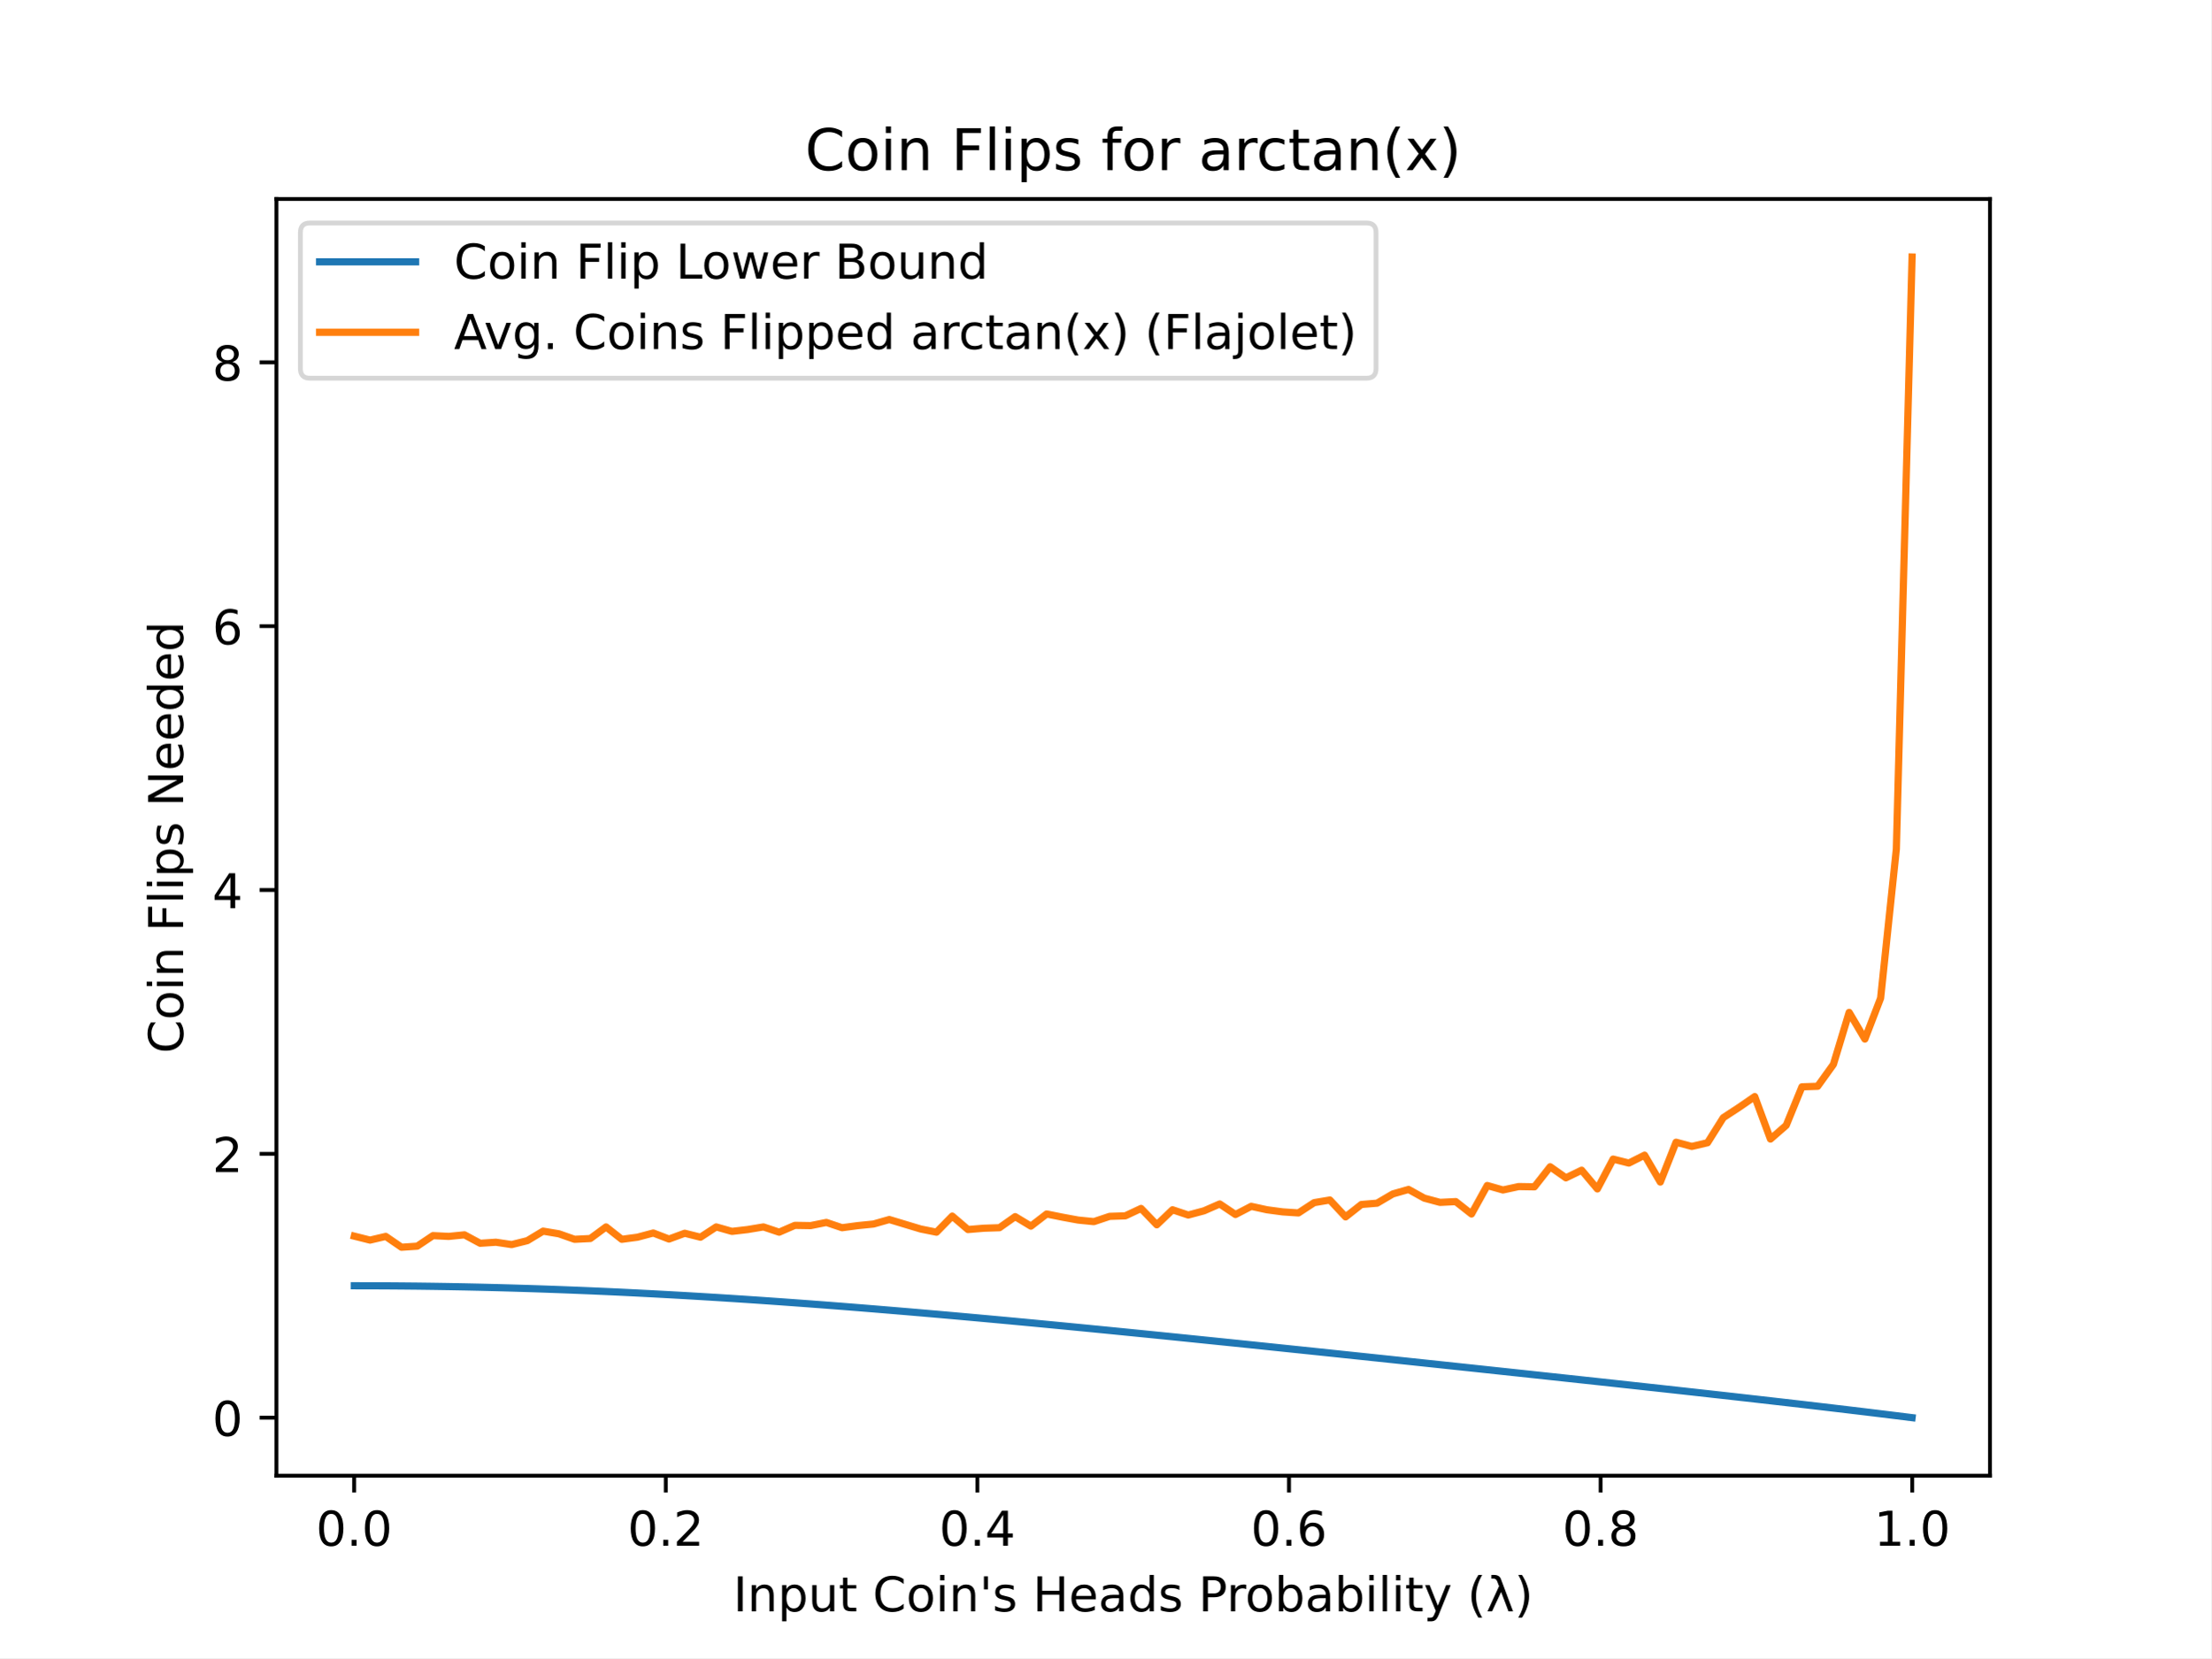
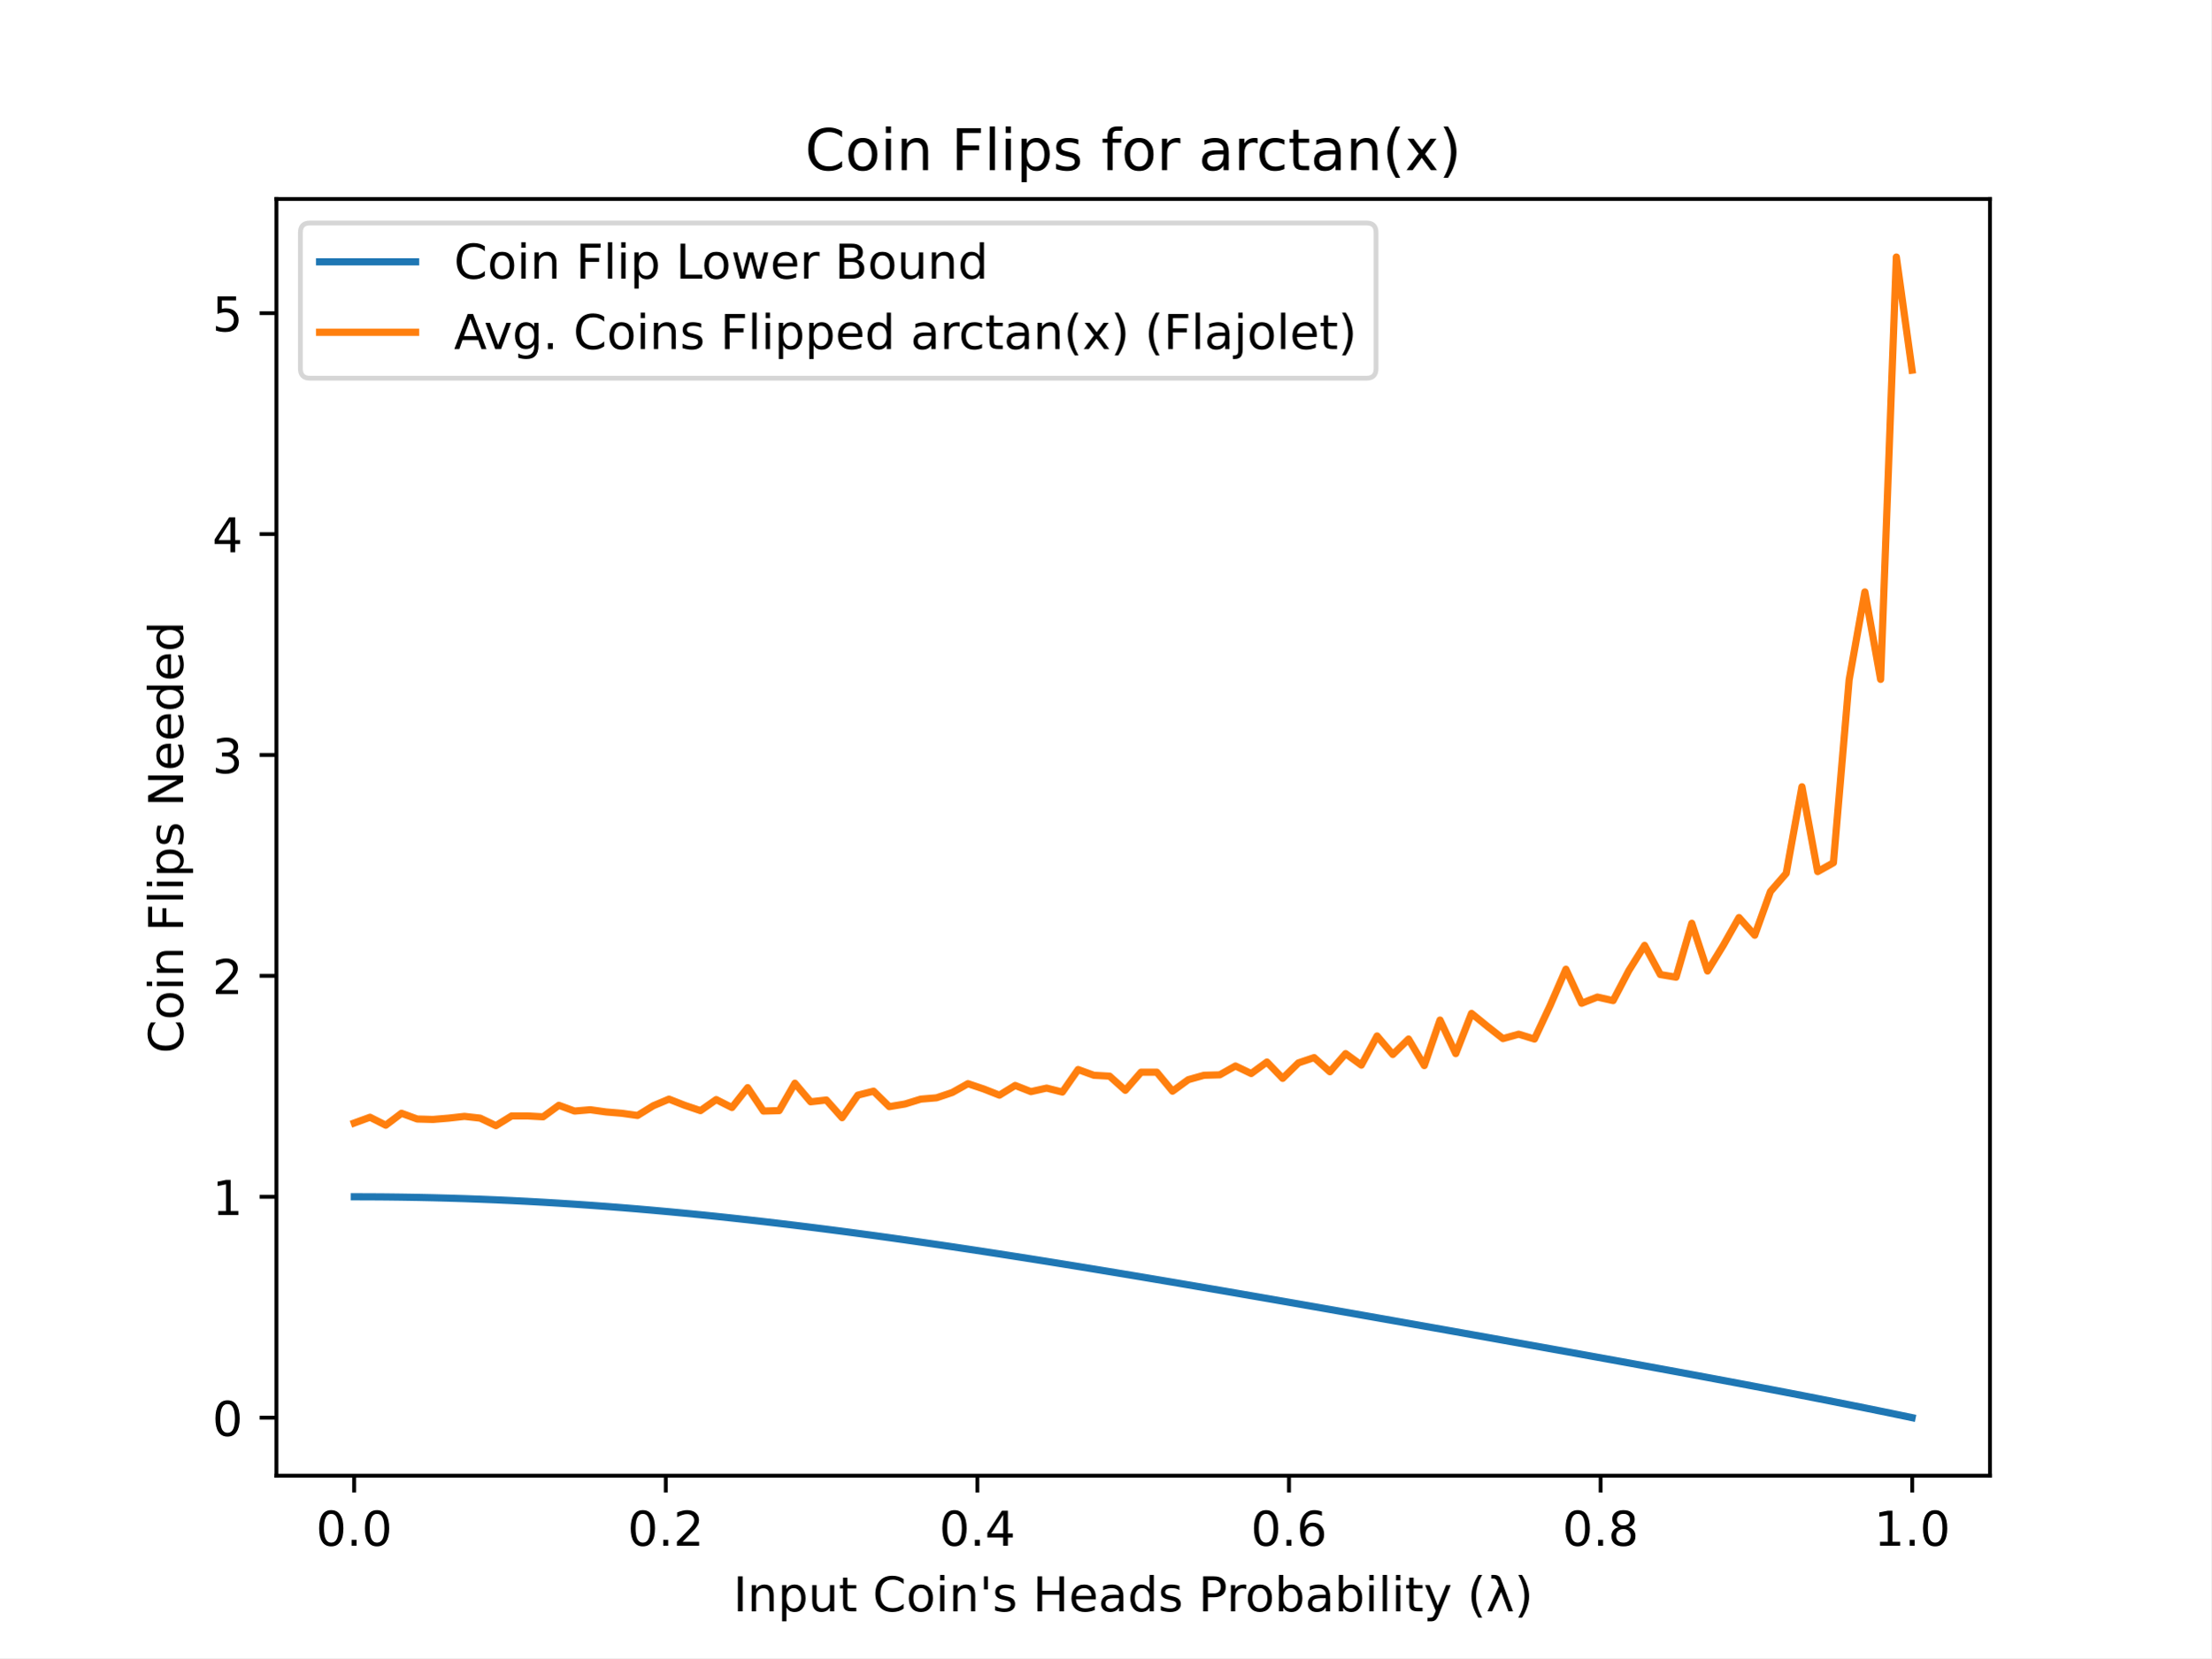
<svg xmlns="http://www.w3.org/2000/svg" xmlns:xlink="http://www.w3.org/1999/xlink" height="345.6pt" version="1.1" viewBox="0 0 460.8 345.6" width="460.8pt">
  <defs>
    <style type="text/css">
*{stroke-linecap:butt;stroke-linejoin:round;}
  </style>
  </defs>
  <g id="figure_1">
    <g id="patch_1">
      <path d="M 0 345.6  L 460.8 345.6  L 460.8 0  L 0 0  z " style="fill:#ffffff;" />
    </g>
    <g id="axes_1">
      <g id="patch_2">
        <path d="M 57.6 307.584  L 414.72 307.584  L 414.72 41.472  L 57.6 41.472  z " style="fill:#ffffff;" />
      </g>
      <g id="matplotlib.axis_1">
        <g id="xtick_1">
          <g id="line2d_1">
            <defs>
-               <path d="M 0 0  L 0 3.5  " id="m589035e043" style="stroke:#000000;stroke-width:0.8;" />
+               <path d="M 0 0  L 0 3.5  " id="m98c76eee2b" style="stroke:#000000;stroke-width:0.8;" />
            </defs>
            <g>
-               <use style="stroke:#000000;stroke-width:0.8;" x="73.8" xlink:href="#m589035e043" y="307.584" />
+               <use style="stroke:#000000;stroke-width:0.8;" x="73.8" xlink:href="#m98c76eee2b" y="307.584" />
            </g>
          </g>
          <g id="text_1">
            <text style="font-family:DejaVu Sans;font-size:10px;font-style:normal;font-weight:normal;text-anchor:middle;" transform="rotate(-0, 73.80026, 322.1824)" x="73.8" y="322.182">0.0</text>
          </g>
        </g>
        <g id="xtick_2">
          <g id="line2d_2">
            <g>
-               <use style="stroke:#000000;stroke-width:0.8;" x="138.744" xlink:href="#m589035e043" y="307.584" />
+               <use style="stroke:#000000;stroke-width:0.8;" x="138.744" xlink:href="#m98c76eee2b" y="307.584" />
            </g>
          </g>
          <g id="text_2">
            <text style="font-family:DejaVu Sans;font-size:10px;font-style:normal;font-weight:normal;text-anchor:middle;" transform="rotate(-0, 138.7442, 322.1824)" x="138.744" y="322.182">0.2</text>
          </g>
        </g>
        <g id="xtick_3">
          <g id="line2d_3">
            <g>
-               <use style="stroke:#000000;stroke-width:0.8;" x="203.688" xlink:href="#m589035e043" y="307.584" />
+               <use style="stroke:#000000;stroke-width:0.8;" x="203.688" xlink:href="#m98c76eee2b" y="307.584" />
            </g>
          </g>
          <g id="text_3">
            <text style="font-family:DejaVu Sans;font-size:10px;font-style:normal;font-weight:normal;text-anchor:middle;" transform="rotate(-0, 203.6881, 322.1824)" x="203.688" y="322.182">0.4</text>
          </g>
        </g>
        <g id="xtick_4">
          <g id="line2d_4">
            <g>
-               <use style="stroke:#000000;stroke-width:0.8;" x="268.632" xlink:href="#m589035e043" y="307.584" />
+               <use style="stroke:#000000;stroke-width:0.8;" x="268.632" xlink:href="#m98c76eee2b" y="307.584" />
            </g>
          </g>
          <g id="text_4">
            <text style="font-family:DejaVu Sans;font-size:10px;font-style:normal;font-weight:normal;text-anchor:middle;" transform="rotate(-0, 268.6319, 322.1824)" x="268.632" y="322.182">0.6</text>
          </g>
        </g>
        <g id="xtick_5">
          <g id="line2d_5">
            <g>
-               <use style="stroke:#000000;stroke-width:0.8;" x="333.576" xlink:href="#m589035e043" y="307.584" />
+               <use style="stroke:#000000;stroke-width:0.8;" x="333.576" xlink:href="#m98c76eee2b" y="307.584" />
            </g>
          </g>
          <g id="text_5">
            <text style="font-family:DejaVu Sans;font-size:10px;font-style:normal;font-weight:normal;text-anchor:middle;" transform="rotate(-0, 333.5758, 322.1824)" x="333.576" y="322.182">0.8</text>
          </g>
        </g>
        <g id="xtick_6">
          <g id="line2d_6">
            <g>
-               <use style="stroke:#000000;stroke-width:0.8;" x="398.52" xlink:href="#m589035e043" y="307.584" />
+               <use style="stroke:#000000;stroke-width:0.8;" x="398.52" xlink:href="#m98c76eee2b" y="307.584" />
            </g>
          </g>
          <g id="text_6">
            <text style="font-family:DejaVu Sans;font-size:10px;font-style:normal;font-weight:normal;text-anchor:middle;" transform="rotate(-0, 398.5197, 322.1824)" x="398.52" y="322.182">1.0</text>
          </g>
        </g>
        <g id="text_7">
          <text style="font-family:DejaVu Sans;font-size:10px;font-style:normal;font-weight:normal;text-anchor:middle;" transform="rotate(-0, 236.16, 335.8606)" x="236.16" y="335.861">Input Coin's Heads Probability (λ)</text>
        </g>
      </g>
      <g id="matplotlib.axis_2">
        <g id="ytick_1">
          <g id="line2d_7">
            <defs>
-               <path d="M 0 0  L -3.5 0  " id="mdb1795a3b5" style="stroke:#000000;stroke-width:0.8;" />
+               <path d="M 0 0  L -3.5 0  " id="m82cdba28b6" style="stroke:#000000;stroke-width:0.8;" />
            </defs>
            <g>
-               <use style="stroke:#000000;stroke-width:0.8;" x="57.6" xlink:href="#mdb1795a3b5" y="295.492" />
+               <use style="stroke:#000000;stroke-width:0.8;" x="57.6" xlink:href="#m82cdba28b6" y="295.495" />
            </g>
          </g>
          <g id="text_8">
-             <text style="font-family:DejaVu Sans;font-size:10px;font-style:normal;font-weight:normal;text-anchor:end;" transform="rotate(-0, 50.6, 299.2913)" x="50.6" y="299.291">0</text>
+             <text style="font-family:DejaVu Sans;font-size:10px;font-style:normal;font-weight:normal;text-anchor:end;" transform="rotate(-0, 50.6, 299.294)" x="50.6" y="299.294">0</text>
          </g>
        </g>
        <g id="ytick_2">
          <g id="line2d_8">
            <g>
-               <use style="stroke:#000000;stroke-width:0.8;" x="57.6" xlink:href="#mdb1795a3b5" y="240.497" />
+               <use style="stroke:#000000;stroke-width:0.8;" x="57.6" xlink:href="#m82cdba28b6" y="249.449" />
            </g>
          </g>
          <g id="text_9">
-             <text style="font-family:DejaVu Sans;font-size:10px;font-style:normal;font-weight:normal;text-anchor:end;" transform="rotate(-0, 50.6, 244.2961)" x="50.6" y="244.296">2</text>
+             <text style="font-family:DejaVu Sans;font-size:10px;font-style:normal;font-weight:normal;text-anchor:end;" transform="rotate(-0, 50.6, 253.2478)" x="50.6" y="253.248">1</text>
          </g>
        </g>
        <g id="ytick_3">
          <g id="line2d_9">
            <g>
-               <use style="stroke:#000000;stroke-width:0.8;" x="57.6" xlink:href="#mdb1795a3b5" y="185.502" />
+               <use style="stroke:#000000;stroke-width:0.8;" x="57.6" xlink:href="#m82cdba28b6" y="203.402" />
            </g>
          </g>
          <g id="text_10">
-             <text style="font-family:DejaVu Sans;font-size:10px;font-style:normal;font-weight:normal;text-anchor:end;" transform="rotate(-0, 50.6, 189.3008)" x="50.6" y="189.301">4</text>
+             <text style="font-family:DejaVu Sans;font-size:10px;font-style:normal;font-weight:normal;text-anchor:end;" transform="rotate(-0, 50.6, 207.2016)" x="50.6" y="207.202">2</text>
          </g>
        </g>
        <g id="ytick_4">
          <g id="line2d_10">
            <g>
-               <use style="stroke:#000000;stroke-width:0.8;" x="57.6" xlink:href="#mdb1795a3b5" y="130.506" />
+               <use style="stroke:#000000;stroke-width:0.8;" x="57.6" xlink:href="#m82cdba28b6" y="157.356" />
            </g>
          </g>
          <g id="text_11">
-             <text style="font-family:DejaVu Sans;font-size:10px;font-style:normal;font-weight:normal;text-anchor:end;" transform="rotate(-0, 50.6, 134.3056)" x="50.6" y="134.306">6</text>
+             <text style="font-family:DejaVu Sans;font-size:10px;font-style:normal;font-weight:normal;text-anchor:end;" transform="rotate(-0, 50.6, 161.1554)" x="50.6" y="161.155">3</text>
          </g>
        </g>
        <g id="ytick_5">
          <g id="line2d_11">
            <g>
-               <use style="stroke:#000000;stroke-width:0.8;" x="57.6" xlink:href="#mdb1795a3b5" y="75.511" />
+               <use style="stroke:#000000;stroke-width:0.8;" x="57.6" xlink:href="#m82cdba28b6" y="111.31" />
            </g>
          </g>
          <g id="text_12">
-             <text style="font-family:DejaVu Sans;font-size:10px;font-style:normal;font-weight:normal;text-anchor:end;" transform="rotate(-0, 50.6, 79.31032)" x="50.6" y="79.31">8</text>
+             <text style="font-family:DejaVu Sans;font-size:10px;font-style:normal;font-weight:normal;text-anchor:end;" transform="rotate(-0, 50.6, 115.1092)" x="50.6" y="115.109">4</text>
          </g>
        </g>
-         <g id="text_13">
+         <g id="ytick_6">
+           <g id="line2d_12">
+             <g>
+               <use style="stroke:#000000;stroke-width:0.8;" x="57.6" xlink:href="#m82cdba28b6" y="65.264" />
+             </g>
+           </g>
+           <g id="text_13">
+             <text style="font-family:DejaVu Sans;font-size:10px;font-style:normal;font-weight:normal;text-anchor:end;" transform="rotate(-0, 50.6, 69.06296)" x="50.6" y="69.063">5</text>
+           </g>
+         </g>
+         <g id="text_14">
          <text style="font-family:DejaVu Sans;font-size:10px;font-style:normal;font-weight:normal;text-anchor:middle;" transform="rotate(-90, 38.15781, 174.528)" x="38.158" y="174.528">Coin Flips Needed</text>
        </g>
      </g>
-       <g id="line2d_12">
-         <path clip-path="url(#p3da18efabb)" d="M 73.833 267.994  L 77.112 267.999  L 80.391 268.013  L 83.671 268.037  L 86.95 268.07  L 90.229 268.113  L 93.509 268.165  L 96.788 268.226  L 100.067 268.297  L 103.347 268.377  L 106.626 268.467  L 109.905 268.566  L 113.185 268.674  L 116.464 268.791  L 119.743 268.917  L 123.023 269.052  L 126.302 269.195  L 129.581 269.347  L 132.861 269.508  L 136.14 269.677  L 139.42 269.854  L 142.699 270.039  L 145.978 270.232  L 149.258 270.433  L 152.537 270.641  L 155.816 270.856  L 159.096 271.078  L 162.375 271.307  L 165.654 271.543  L 168.934 271.785  L 172.213 272.033  L 175.492 272.287  L 178.772 272.547  L 182.051 272.812  L 185.33 273.083  L 188.61 273.359  L 191.889 273.639  L 195.168 273.925  L 198.448 274.214  L 201.727 274.508  L 205.006 274.806  L 208.286 275.108  L 211.565 275.413  L 214.844 275.722  L 218.124 276.034  L 221.403 276.349  L 224.682 276.667  L 227.962 276.988  L 231.241 277.311  L 234.52 277.637  L 237.8 277.964  L 241.079 278.294  L 244.358 278.625  L 247.638 278.959  L 250.917 279.294  L 254.196 279.63  L 257.476 279.968  L 260.755 280.307  L 264.034 280.647  L 267.314 280.989  L 270.593 281.331  L 273.872 281.674  L 277.152 282.018  L 280.431 282.363  L 283.71 282.708  L 286.99 283.055  L 290.269 283.401  L 293.548 283.749  L 296.828 284.097  L 300.107 284.445  L 303.386 284.795  L 306.666 285.144  L 309.945 285.495  L 313.224 285.845  L 316.504 286.197  L 319.783 286.549  L 323.062 286.902  L 326.342 287.255  L 329.621 287.61  L 332.9 287.965  L 336.18 288.322  L 339.459 288.679  L 342.739 289.038  L 346.018 289.398  L 349.297 289.759  L 352.577 290.122  L 355.856 290.487  L 359.135 290.854  L 362.415 291.223  L 365.694 291.594  L 368.973 291.967  L 372.253 292.344  L 375.532 292.723  L 378.811 293.106  L 382.091 293.492  L 385.37 293.882  L 388.649 294.276  L 391.929 294.675  L 395.208 295.079  L 398.487 295.488  " style="fill:none;stroke:#1f77b4;stroke-linecap:square;stroke-width:1.5;" />
+       <g id="line2d_13">
+         <path clip-path="url(#p5459a5efef)" d="M 73.833 249.449  L 77.112 249.457  L 80.391 249.48  L 83.671 249.52  L 86.95 249.575  L 90.229 249.646  L 93.509 249.734  L 96.788 249.836  L 100.067 249.955  L 103.347 250.089  L 106.626 250.239  L 109.905 250.405  L 113.185 250.586  L 116.464 250.782  L 119.743 250.993  L 123.023 251.219  L 126.302 251.459  L 129.581 251.714  L 132.861 251.983  L 136.14 252.266  L 139.42 252.563  L 142.699 252.873  L 145.978 253.196  L 149.258 253.532  L 152.537 253.88  L 155.816 254.24  L 159.096 254.612  L 162.375 254.996  L 165.654 255.39  L 168.934 255.795  L 172.213 256.211  L 175.492 256.637  L 178.772 257.072  L 182.051 257.516  L 185.33 257.969  L 188.61 258.431  L 191.889 258.901  L 195.168 259.379  L 198.448 259.864  L 201.727 260.356  L 205.006 260.855  L 208.286 261.361  L 211.565 261.872  L 214.844 262.389  L 218.124 262.912  L 221.403 263.439  L 224.682 263.972  L 227.962 264.509  L 231.241 265.05  L 234.52 265.595  L 237.8 266.143  L 241.079 266.696  L 244.358 267.251  L 247.638 267.809  L 250.917 268.37  L 254.196 268.933  L 257.476 269.499  L 260.755 270.067  L 264.034 270.636  L 267.314 271.208  L 270.593 271.781  L 273.872 272.356  L 277.152 272.932  L 280.431 273.509  L 283.71 274.088  L 286.99 274.668  L 290.269 275.248  L 293.548 275.83  L 296.828 276.413  L 300.107 276.997  L 303.386 277.581  L 306.666 278.167  L 309.945 278.753  L 313.224 279.341  L 316.504 279.929  L 319.783 280.519  L 323.062 281.11  L 326.342 281.702  L 329.621 282.296  L 332.9 282.891  L 336.18 283.488  L 339.459 284.086  L 342.739 284.687  L 346.018 285.29  L 349.297 285.895  L 352.577 286.503  L 355.856 287.114  L 359.135 287.728  L 362.415 288.345  L 365.694 288.967  L 368.973 289.593  L 372.253 290.223  L 375.532 290.858  L 378.811 291.499  L 382.091 292.146  L 385.37 292.799  L 388.649 293.459  L 391.929 294.127  L 395.208 294.803  L 398.487 295.488  " style="fill:none;stroke:#1f77b4;stroke-linecap:square;stroke-width:1.5;" />
      </g>
-       <g id="line2d_13">
-         <path clip-path="url(#p3da18efabb)" d="M 73.833 257.655  L 77.112 258.48  L 80.391 257.71  L 83.671 259.965  L 86.95 259.745  L 90.229 257.545  L 93.509 257.71  L 96.788 257.38  L 100.067 259.14  L 103.347 258.92  L 106.626 259.415  L 109.905 258.59  L 113.185 256.61  L 116.464 257.16  L 119.743 258.315  L 123.023 258.15  L 126.302 255.731  L 129.581 258.315  L 132.861 257.875  L 136.14 256.995  L 139.42 258.26  L 142.699 257.05  L 145.978 257.875  L 149.258 255.731  L 152.537 256.665  L 155.816 256.28  L 159.096 255.731  L 162.375 256.83  L 165.654 255.401  L 168.934 255.456  L 172.213 254.796  L 175.492 255.896  L 178.772 255.456  L 182.051 255.126  L 185.33 254.191  L 188.61 255.181  L 191.889 256.17  L 195.168 256.83  L 198.448 253.476  L 201.727 256.28  L 205.006 256.005  L 208.286 255.896  L 211.565 253.586  L 214.844 255.566  L 218.124 253.036  L 221.403 253.696  L 224.682 254.301  L 227.962 254.631  L 231.241 253.531  L 234.52 253.421  L 237.8 251.881  L 241.079 255.291  L 244.358 252.156  L 247.638 253.256  L 250.917 252.376  L 254.196 250.946  L 257.476 253.146  L 260.755 251.441  L 264.034 252.156  L 267.314 252.596  L 270.593 252.816  L 273.872 250.671  L 277.152 250.121  L 280.431 253.641  L 283.71 251.056  L 286.99 250.781  L 290.269 248.856  L 293.548 247.921  L 296.828 249.736  L 300.107 250.616  L 303.386 250.451  L 306.666 253.036  L 309.945 247.096  L 313.224 248.031  L 316.504 247.316  L 319.783 247.371  L 323.062 243.192  L 326.342 245.501  L 329.621 243.907  L 332.9 247.811  L 336.18 241.597  L 339.459 242.422  L 342.739 240.772  L 346.018 246.381  L 349.297 238.077  L 352.577 238.957  L 355.856 238.187  L 359.135 232.962  L 362.415 230.818  L 365.694 228.563  L 368.973 237.417  L 372.253 234.557  L 375.532 226.528  L 378.811 226.418  L 382.091 221.853  L 385.37 211.019  L 388.649 216.574  L 391.929 208.05  L 395.208 176.977  L 398.487 53.568  " style="fill:none;stroke:#ff7f0e;stroke-linecap:square;stroke-width:1.5;" />
+       <g id="line2d_14">
+         <path clip-path="url(#p5459a5efef)" d="M 73.833 234.069  L 77.112 232.872  L 80.391 234.53  L 83.671 232.043  L 86.95 233.24  L 90.229 233.332  L 93.509 233.056  L 96.788 232.688  L 100.067 233.056  L 103.347 234.622  L 106.626 232.596  L 109.905 232.596  L 113.185 232.78  L 116.464 230.385  L 119.743 231.583  L 123.023 231.306  L 126.302 231.767  L 129.581 232.043  L 132.861 232.504  L 136.14 230.478  L 139.42 229.096  L 142.699 230.385  L 145.978 231.491  L 149.258 229.188  L 152.537 230.846  L 155.816 226.702  L 159.096 231.583  L 162.375 231.491  L 165.654 225.781  L 168.934 229.649  L 172.213 229.28  L 175.492 232.964  L 178.772 228.267  L 182.051 227.439  L 185.33 230.662  L 188.61 230.109  L 191.889 229.096  L 195.168 228.82  L 198.448 227.715  L 201.727 225.873  L 205.006 226.978  L 208.286 228.267  L 211.565 226.241  L 214.844 227.531  L 218.124 226.794  L 221.403 227.623  L 224.682 222.926  L 227.962 224.123  L 231.241 224.307  L 234.52 227.254  L 237.8 223.479  L 241.079 223.479  L 244.358 227.439  L 247.638 225.044  L 250.917 224.123  L 254.196 224.031  L 257.476 222.189  L 260.755 223.755  L 264.034 221.36  L 267.314 224.768  L 270.593 221.545  L 273.872 220.439  L 277.152 223.386  L 280.431 219.611  L 283.71 222.005  L 286.99 215.927  L 290.269 219.795  L 293.548 216.572  L 296.828 222.097  L 300.107 212.612  L 303.386 219.611  L 306.666 211.23  L 309.945 213.901  L 313.224 216.48  L 316.504 215.559  L 319.783 216.572  L 323.062 209.573  L 326.342 202.021  L 329.621 209.112  L 332.9 207.823  L 336.18 208.56  L 339.459 202.297  L 342.739 197.048  L 346.018 203.126  L 349.297 203.679  L 352.577 192.443  L 355.856 202.389  L 359.135 197.048  L 362.415 191.246  L 365.694 194.93  L 368.973 185.813  L 372.253 182.037  L 375.532 163.987  L 378.811 181.669  L 382.091 179.827  L 385.37 141.7  L 388.649 123.374  L 391.929 141.608  L 395.208 53.568  L 398.487 77.144  " style="fill:none;stroke:#ff7f0e;stroke-linecap:square;stroke-width:1.5;" />
      </g>
      <g id="patch_3">
        <path d="M 57.6 307.584  L 57.6 41.472  " style="fill:none;stroke:#000000;stroke-linecap:square;stroke-linejoin:miter;stroke-width:0.8;" />
      </g>
      <g id="patch_4">
        <path d="M 414.72 307.584  L 414.72 41.472  " style="fill:none;stroke:#000000;stroke-linecap:square;stroke-linejoin:miter;stroke-width:0.8;" />
      </g>
      <g id="patch_5">
        <path d="M 57.6 307.584  L 414.72 307.584  " style="fill:none;stroke:#000000;stroke-linecap:square;stroke-linejoin:miter;stroke-width:0.8;" />
      </g>
      <g id="patch_6">
        <path d="M 57.6 41.472  L 414.72 41.472  " style="fill:none;stroke:#000000;stroke-linecap:square;stroke-linejoin:miter;stroke-width:0.8;" />
      </g>
-       <g id="text_14">
+       <g id="text_15">
        <text style="font-family:DejaVu Sans;font-size:12px;font-style:normal;font-weight:normal;text-anchor:middle;" transform="rotate(-0, 236.16, 35.472)" x="236.16" y="35.472">Coin Flips for arctan(x)</text>
      </g>
      <g id="legend_1">
        <g id="patch_7">
          <path d="M 64.6 78.828  L 284.773 78.828  Q 286.773 78.828 286.773 76.828  L 286.773 48.472  Q 286.773 46.472 284.773 46.472  L 64.6 46.472  Q 62.6 46.472 62.6 48.472  L 62.6 76.828  Q 62.6 78.828 64.6 78.828  z " style="fill:#ffffff;opacity:0.8;stroke:#cccccc;stroke-linejoin:miter;" />
        </g>
-         <g id="line2d_14">
+         <g id="line2d_15">
          <path d="M 66.6 54.57  L 86.6 54.57  " style="fill:none;stroke:#1f77b4;stroke-linecap:square;stroke-width:1.5;" />
        </g>
-         <g id="line2d_15" />
-         <g id="text_15">
+         <g id="line2d_16" />
+         <g id="text_16">
          <text style="font-family:DejaVu Sans;font-size:10px;font-style:normal;font-weight:normal;text-anchor:start;" transform="rotate(-0, 94.6, 58.07044)" x="94.6" y="58.07">Coin Flip Lower Bound</text>
        </g>
-         <g id="line2d_16">
+         <g id="line2d_17">
          <path d="M 66.6 69.249  L 86.6 69.249  " style="fill:none;stroke:#ff7f0e;stroke-linecap:square;stroke-width:1.5;" />
        </g>
-         <g id="line2d_17" />
-         <g id="text_16">
+         <g id="line2d_18" />
+         <g id="text_17">
          <text style="font-family:DejaVu Sans;font-size:10px;font-style:normal;font-weight:normal;text-anchor:start;" transform="rotate(-0, 94.6, 72.74856)" x="94.6" y="72.749">Avg. Coins Flipped arctan(x) (Flajolet)</text>
        </g>
      </g>
    </g>
  </g>
  <defs>
-     <clipPath id="p3da18efabb">
+     <clipPath id="p5459a5efef">
      <rect height="266.112" width="357.12" x="57.6" y="41.472" />
    </clipPath>
  </defs>
</svg>
